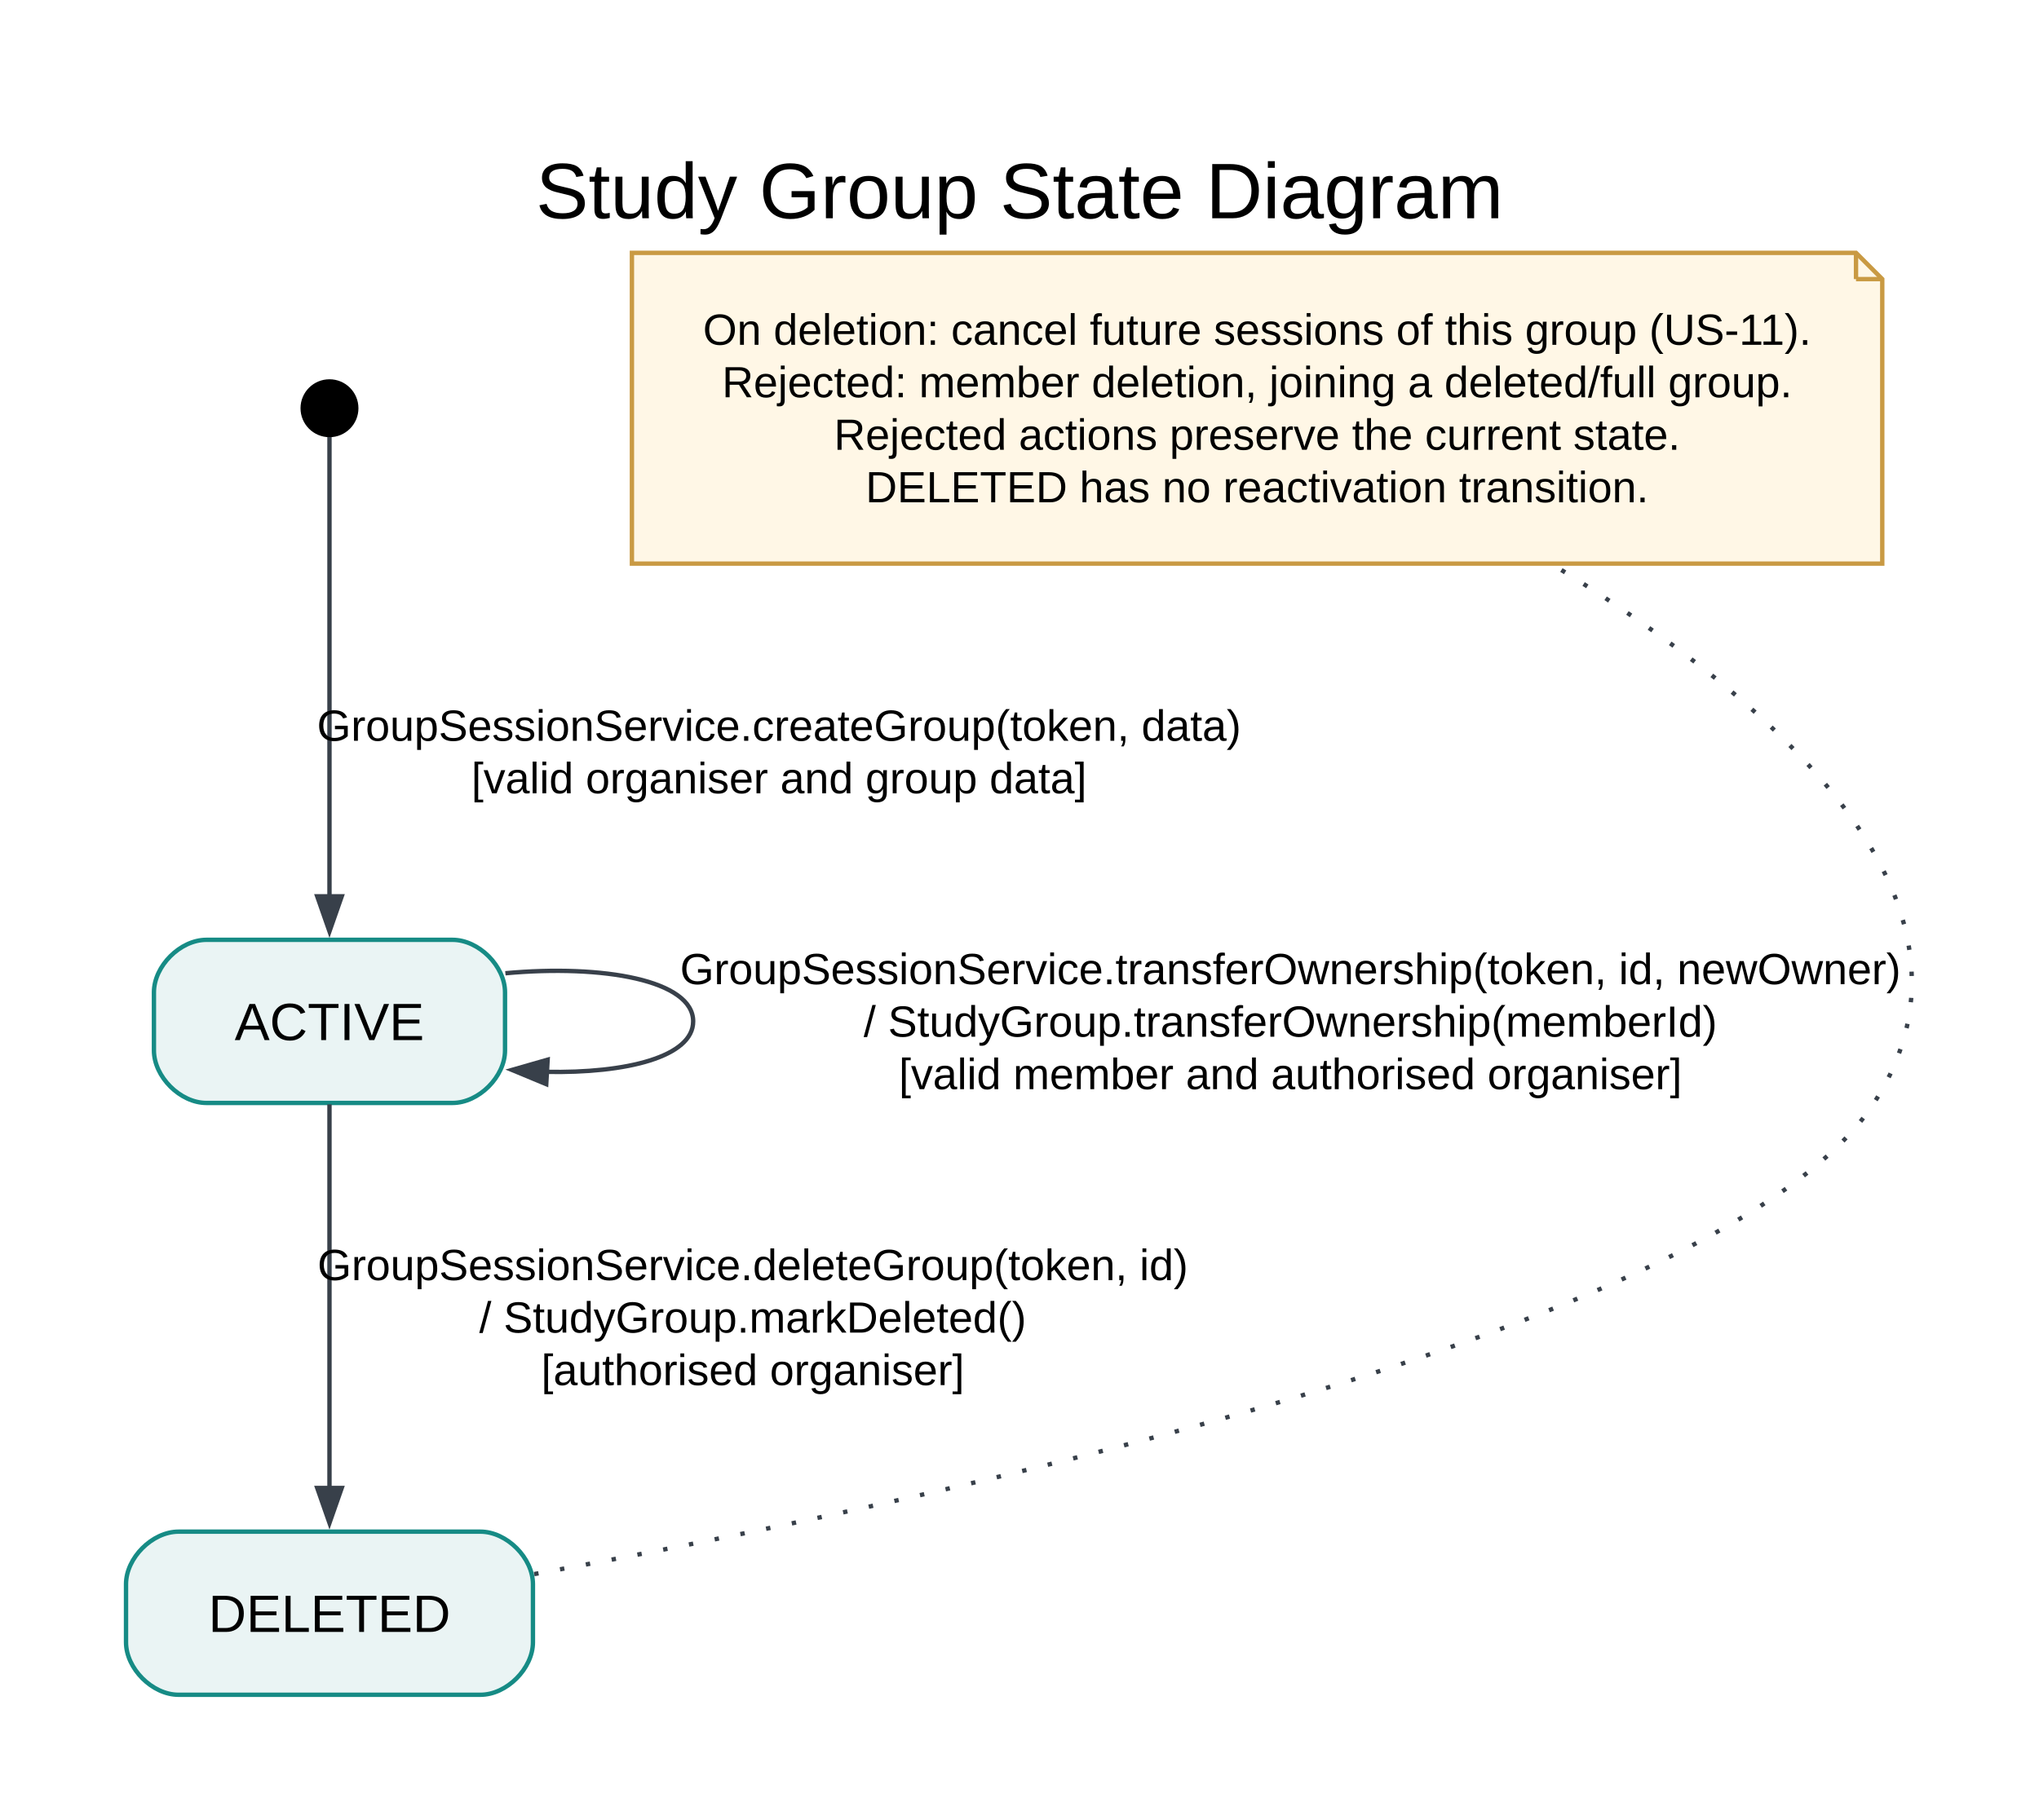
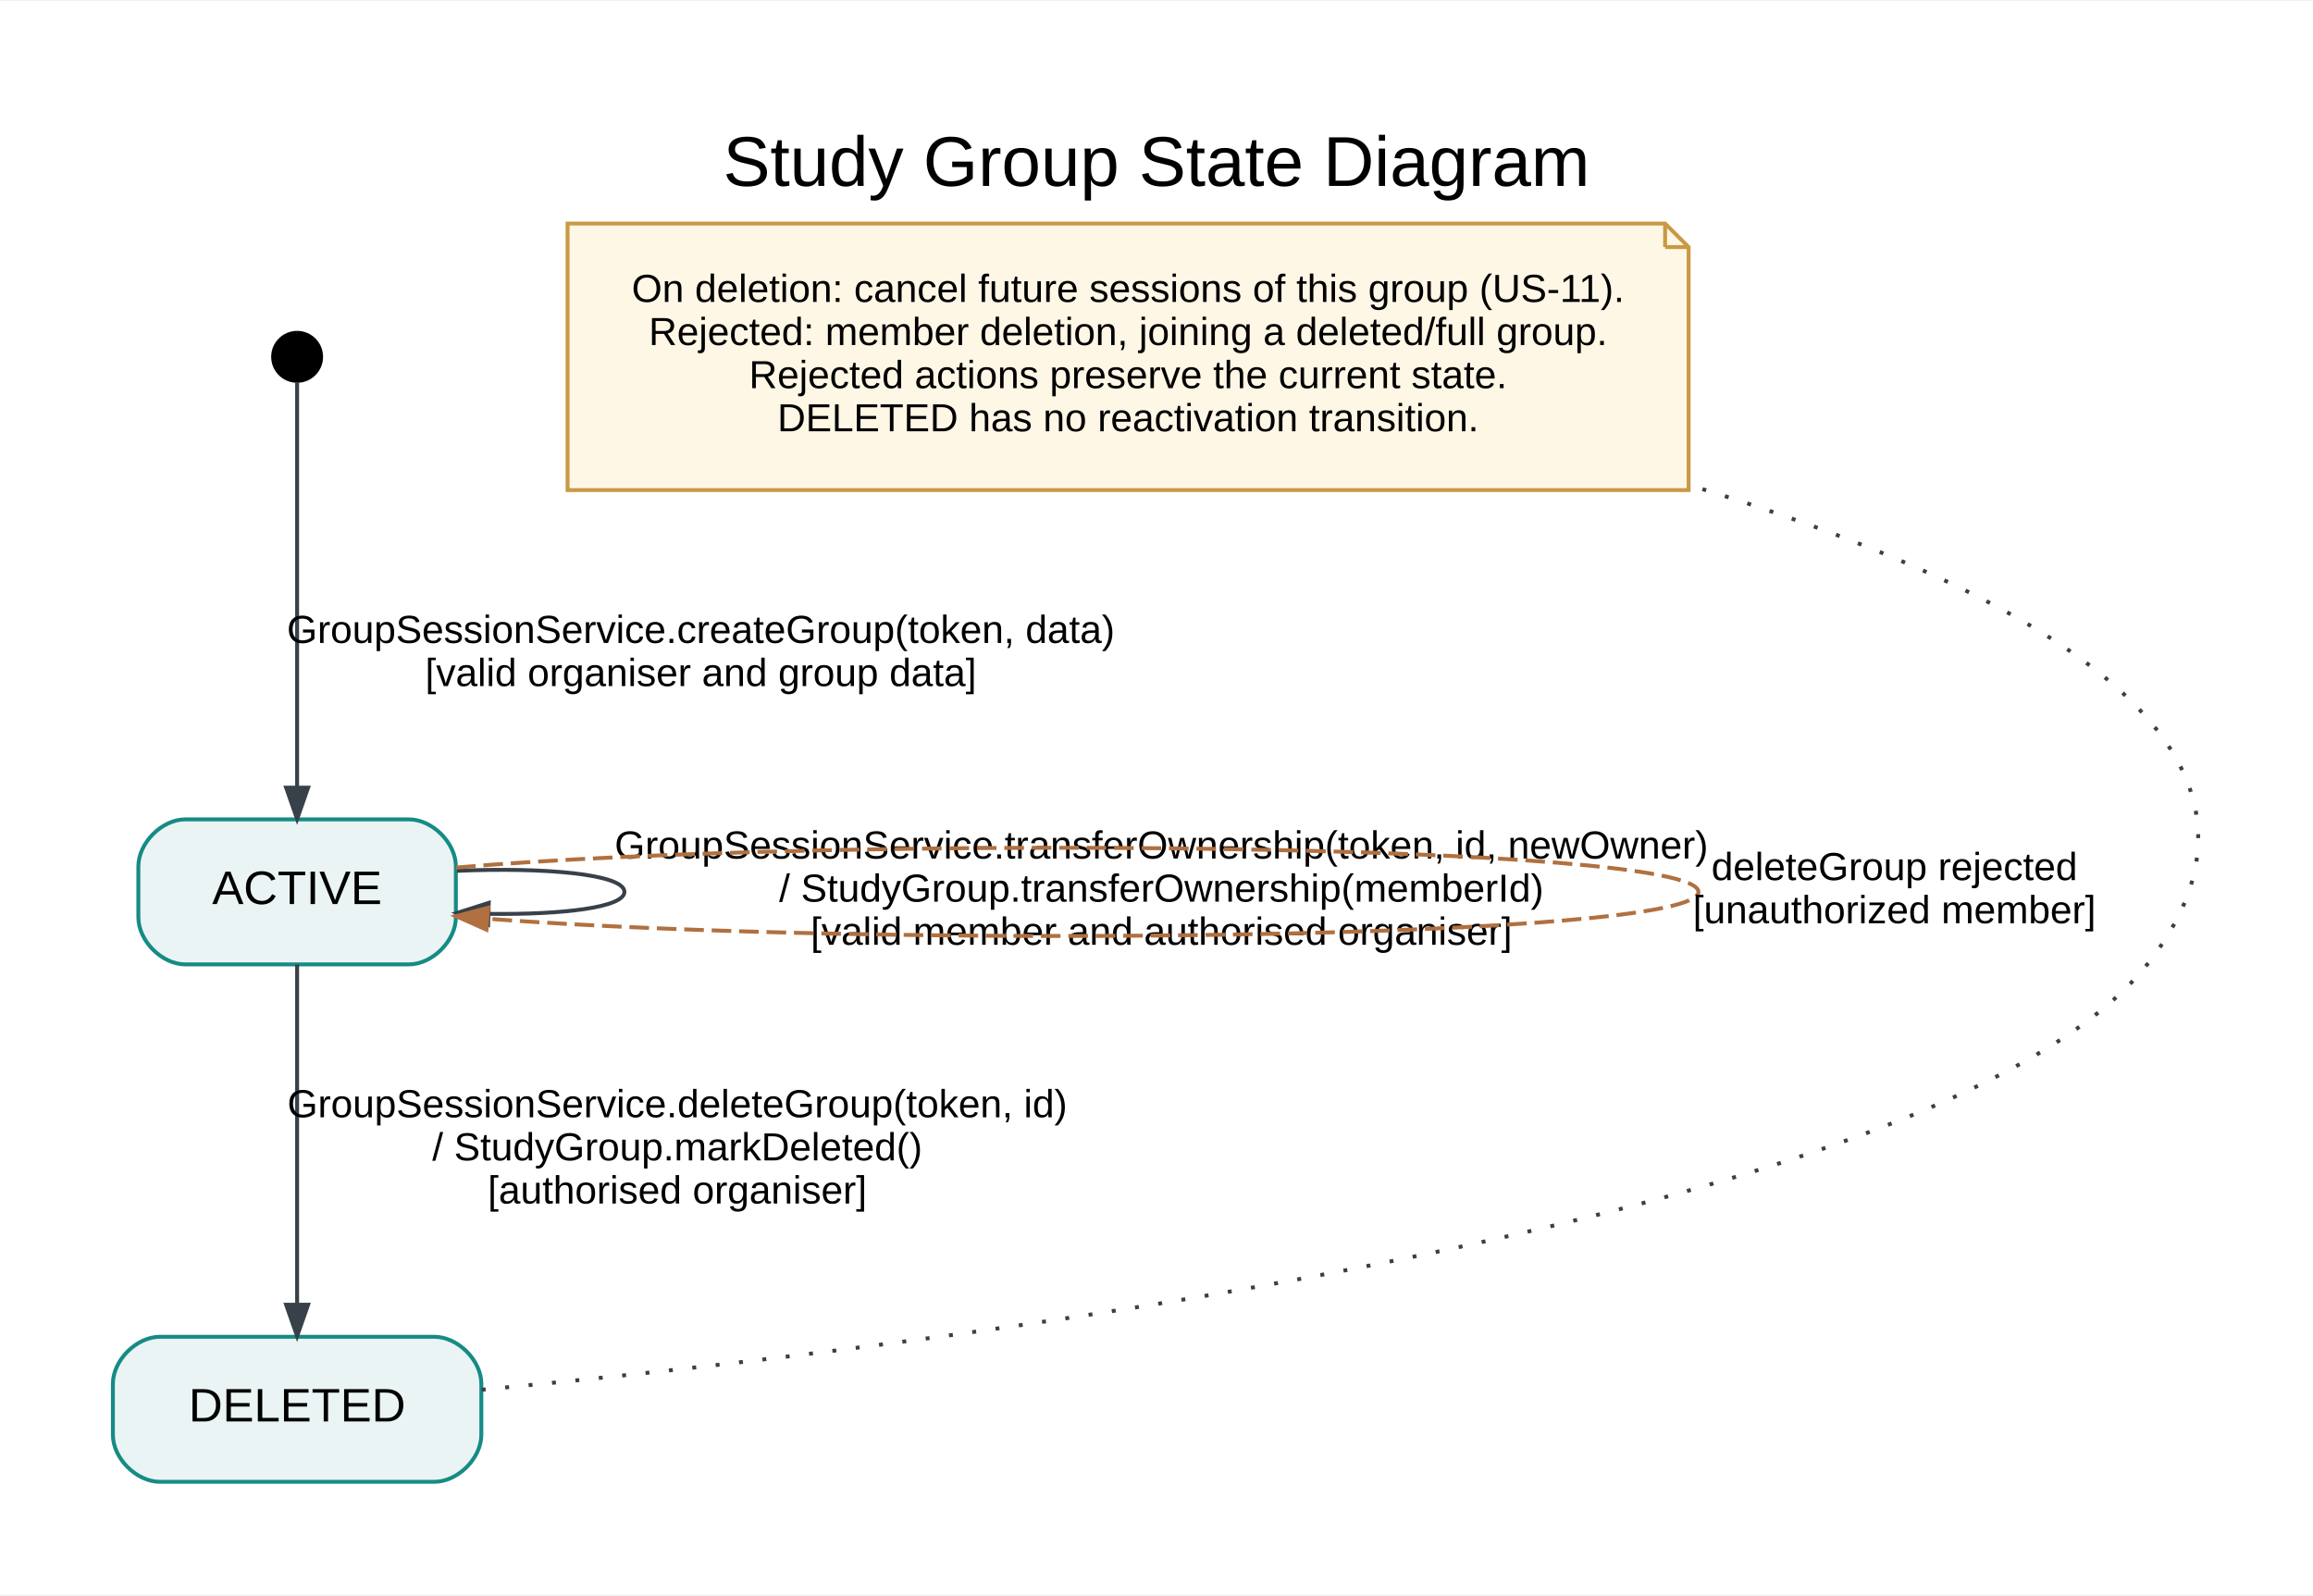
- <svg xmlns="http://www.w3.org/2000/svg" width="466pt" height="416pt" viewBox="0.00 0.00 466.00 416.00">
-   <g id="graph0" class="graph" transform="scale(1 1) rotate(0) translate(28.8 387.42)">
-     <polygon fill="white" stroke="none" points="-28.8,28.8 -28.8,-387.42 437.25,-387.42 437.25,28.8 -28.8,28.8" />
-     <text xml:space="preserve" text-anchor="middle" x="204.23" y="-337.52" font-family="Arial" font-size="18.00">Study Group State Diagram</text>
+ <svg xmlns="http://www.w3.org/2000/svg" width="590pt" height="407pt" viewBox="0.00 0.00 590.09 406.60">
+   <g id="graph0" class="graph" transform="scale(1 1) rotate(0) translate(28.8 377.8)">
+     <polygon fill="white" stroke="transparent" points="-28.8,28.8 -28.8,-377.8 561.29,-377.8 561.29,28.8 -28.8,28.8" />
+     <text text-anchor="middle" x="266.24" y="-330.6" font-family="Arial" font-size="18.00">Study Group State Diagram</text>
    <g id="node1" class="node">
-       <ellipse fill="black" stroke="black" cx="46.5" cy="-294.1" rx="6.12" ry="6.12" />
+       <ellipse fill="black" stroke="black" cx="47" cy="-287" rx="6.12" ry="6.12" />
    </g>
    <g id="node2" class="node">
-       <path fill="#eaf4f4" stroke="#168b85" d="M74.62,-172.58C74.62,-172.58 18.38,-172.58 18.38,-172.58 12.38,-172.58 6.38,-166.58 6.38,-160.58 6.38,-160.58 6.38,-147.29 6.38,-147.29 6.38,-141.29 12.38,-135.29 18.38,-135.29 18.38,-135.29 74.62,-135.29 74.62,-135.29 80.62,-135.29 86.62,-141.29 86.62,-147.29 86.62,-147.29 86.62,-160.58 86.62,-160.58 86.62,-166.58 80.62,-172.58 74.62,-172.58" />
-       <text xml:space="preserve" text-anchor="middle" x="46.5" y="-149.66" font-family="Arial" font-size="12.00">ACTIVE</text>
+       <path fill="#eaf4f4" stroke="#168b85" d="M75.5,-169C75.5,-169 18.5,-169 18.5,-169 12.5,-169 6.5,-163 6.5,-157 6.5,-157 6.5,-144 6.5,-144 6.5,-138 12.5,-132 18.5,-132 18.5,-132 75.5,-132 75.5,-132 81.5,-132 87.5,-138 87.5,-144 87.5,-144 87.5,-157 87.5,-157 87.5,-163 81.5,-169 75.5,-169" />
+       <text text-anchor="middle" x="47" y="-147.4" font-family="Arial" font-size="12.00">ACTIVE</text>
    </g>
    <g id="edge1" class="edge">
-       <path fill="none" stroke="#38404a" d="M46.5,-287.51C46.5,-270.05 46.5,-215.68 46.5,-182.24" />
-       <polygon fill="#38404a" stroke="#38404a" points="49.3,-182.52 46.5,-174.52 43.7,-182.52 49.3,-182.52" />
-       <text xml:space="preserve" text-anchor="middle" x="149.25" y="-218.08" font-family="Arial" font-size="10.00">GroupSessionService.createGroup(token, data)</text>
-       <text xml:space="preserve" text-anchor="middle" x="149.25" y="-206.08" font-family="Arial" font-size="10.00">[valid organiser and group data]</text>
+       <path fill="none" stroke="#38404a" d="M47,-280.56C47,-263.42 47,-209.73 47,-177.25" />
+       <polygon fill="#38404a" stroke="#38404a" points="49.8,-177.09 47,-169.09 44.2,-177.09 49.8,-177.09" />
+       <text text-anchor="middle" x="150" y="-214" font-family="Arial" font-size="10.00">GroupSessionService.createGroup(token, data)</text>
+       <text text-anchor="middle" x="150" y="-203" font-family="Arial" font-size="10.00">[valid organiser and group data]</text>
    </g>
    <g id="edge2" class="edge">
-       <path fill="none" stroke="#38404a" d="M86.7,-164.94C109.05,-166.99 129.62,-163.33 129.62,-153.94 129.62,-145.86 114.43,-142.02 95.97,-142.4" />
-       <polygon fill="#38404a" stroke="#38404a" points="96.04,-139.59 88.21,-142.84 96.36,-145.18 96.04,-139.59" />
-       <text xml:space="preserve" text-anchor="middle" x="266.12" y="-162.44" font-family="Arial" font-size="10.00">GroupSessionService.transferOwnership(token, id, newOwner)</text>
-       <text xml:space="preserve" text-anchor="middle" x="266.12" y="-150.44" font-family="Arial" font-size="10.00">/ StudyGroup.transferOwnership(memberId)</text>
-       <text xml:space="preserve" text-anchor="middle" x="266.12" y="-138.44" font-family="Arial" font-size="10.00">[valid member and authorised organiser]</text>
+       <path fill="none" stroke="#38404a" d="M87.81,-155.87C110.09,-156.83 130.5,-155.04 130.5,-150.5 130.5,-146.53 114.88,-144.66 96.04,-144.89" />
+       <polygon fill="#38404a" stroke="#38404a" points="95.73,-142.1 87.81,-145.13 95.89,-147.7 95.73,-142.1" />
+       <text text-anchor="middle" x="267.5" y="-159" font-family="Arial" font-size="10.00">GroupSessionService.transferOwnership(token, id, newOwner)</text>
+       <text text-anchor="middle" x="267.5" y="-148" font-family="Arial" font-size="10.00">/ StudyGroup.transferOwnership(memberId)</text>
+       <text text-anchor="middle" x="267.5" y="-137" font-family="Arial" font-size="10.00">[valid member and authorised organiser]</text>
+     </g>
+     <g id="edge4" class="edge">
+       <path fill="none" stroke="#b07040" stroke-dasharray="5,2" d="M87.55,-156.7C184.66,-165.09 404.5,-163.02 404.5,-150.5 404.5,-138.32 196.52,-136.03 95.79,-143.63" />
+       <polygon fill="#b07040" stroke="#b07040" points="95.3,-140.86 87.55,-144.3 95.75,-146.45 95.3,-140.86" />
+       <text text-anchor="middle" x="454.5" y="-153.5" font-family="Arial" font-size="10.00">deleteGroup rejected</text>
+       <text text-anchor="middle" x="454.5" y="-142.5" font-family="Arial" font-size="10.00">[unauthorized member]</text>
    </g>
    <g id="node3" class="node">
-       <path fill="#eaf4f4" stroke="#168b85" d="M81,-37.29C81,-37.29 12,-37.29 12,-37.29 6,-37.29 0,-31.29 0,-25.29 0,-25.29 0,-12 0,-12 0,-6 6,0 12,0 12,0 81,0 81,0 87,0 93,-6 93,-12 93,-12 93,-25.29 93,-25.29 93,-31.29 87,-37.29 81,-37.29" />
-       <text xml:space="preserve" text-anchor="middle" x="46.5" y="-14.37" font-family="Arial" font-size="12.00">DELETED</text>
+       <path fill="#eaf4f4" stroke="#168b85" d="M82,-37C82,-37 12,-37 12,-37 6,-37 0,-31 0,-25 0,-25 0,-12 0,-12 0,-6 6,0 12,0 12,0 82,0 82,0 88,0 94,-6 94,-12 94,-12 94,-25 94,-25 94,-31 88,-37 82,-37" />
+       <text text-anchor="middle" x="47" y="-15.4" font-family="Arial" font-size="12.00">DELETED</text>
    </g>
    <g id="edge3" class="edge">
-       <path fill="none" stroke="#38404a" d="M46.5,-134.96C46.5,-112.4 46.5,-73.49 46.5,-47.17" />
-       <polygon fill="#38404a" stroke="#38404a" points="49.3,-47.28 46.5,-39.28 43.7,-47.28 49.3,-47.28" />
-       <text xml:space="preserve" text-anchor="middle" x="143.25" y="-94.79" font-family="Arial" font-size="10.00">GroupSessionService.deleteGroup(token, id)</text>
-       <text xml:space="preserve" text-anchor="middle" x="143.25" y="-82.79" font-family="Arial" font-size="10.00">/ StudyGroup.markDeleted()</text>
-       <text xml:space="preserve" text-anchor="middle" x="143.25" y="-70.79" font-family="Arial" font-size="10.00">[authorised organiser]</text>
+       <path fill="none" stroke="#38404a" d="M47,-131.97C47,-109.68 47,-71.01 47,-45.34" />
+       <polygon fill="#38404a" stroke="#38404a" points="49.8,-45.17 47,-37.17 44.2,-45.17 49.8,-45.17" />
+       <text text-anchor="middle" x="144" y="-93" font-family="Arial" font-size="10.00">GroupSessionService.deleteGroup(token, id)</text>
+       <text text-anchor="middle" x="144" y="-82" font-family="Arial" font-size="10.00">/ StudyGroup.markDeleted()</text>
+       <text text-anchor="middle" x="144" y="-71" font-family="Arial" font-size="10.00">[authorised organiser]</text>
    </g>
    <g id="node4" class="node">
-       <polygon fill="#fff7e6" stroke="#c99a43" points="395.38,-329.62 115.62,-329.62 115.62,-258.58 401.38,-258.58 401.38,-323.62 395.38,-329.62" />
-       <polyline fill="none" stroke="#c99a43" points="395.38,-329.62 395.38,-323.62" />
-       <polyline fill="none" stroke="#c99a43" points="401.38,-323.62 395.38,-323.62" />
-       <text xml:space="preserve" text-anchor="middle" x="258.5" y="-308.6" font-family="Arial" font-size="10.00">On deletion: cancel future sessions of this group (US-11).</text>
-       <text xml:space="preserve" text-anchor="middle" x="258.5" y="-296.6" font-family="Arial" font-size="10.00">Rejected: member deletion, joining a deleted/full group.</text>
-       <text xml:space="preserve" text-anchor="middle" x="258.5" y="-284.6" font-family="Arial" font-size="10.00">Rejected actions preserve the current state.</text>
-       <text xml:space="preserve" text-anchor="middle" x="258.5" y="-272.6" font-family="Arial" font-size="10.00">DELETED has no reactivation transition.</text>
+       <polygon fill="#fff7e6" stroke="#c99a43" points="396,-321 116,-321 116,-253 402,-253 402,-315 396,-321" />
+       <polyline fill="none" stroke="#c99a43" points="396,-321 396,-315 " />
+       <polyline fill="none" stroke="#c99a43" points="402,-315 396,-315 " />
+       <text text-anchor="middle" x="259" y="-301" font-family="Arial" font-size="10.00">On deletion: cancel future sessions of this group (US-11).</text>
+       <text text-anchor="middle" x="259" y="-290" font-family="Arial" font-size="10.00">Rejected: member deletion, joining a deleted/full group.</text>
+       <text text-anchor="middle" x="259" y="-279" font-family="Arial" font-size="10.00">Rejected actions preserve the current state.</text>
+       <text text-anchor="middle" x="259" y="-268" font-family="Arial" font-size="10.00">DELETED has no reactivation transition.</text>
    </g>
-     <g id="edge4" class="edge">
-       <path fill="none" stroke="#38404a" stroke-dasharray="1,5" d="M93.29,-27.59C181.28,-43.64 365.61,-82.9 399.5,-135.29 429.43,-181.57 375.88,-227.79 326.4,-258.14" />
+     <g id="edge5" class="edge">
+       <path fill="none" stroke="#38404a" stroke-dasharray="1,5" d="M94.11,-23.49C202.88,-33.78 466.29,-65.22 519,-132 563.86,-188.83 484.8,-229.14 402.39,-254.23" />
    </g>
  </g>
</svg>
